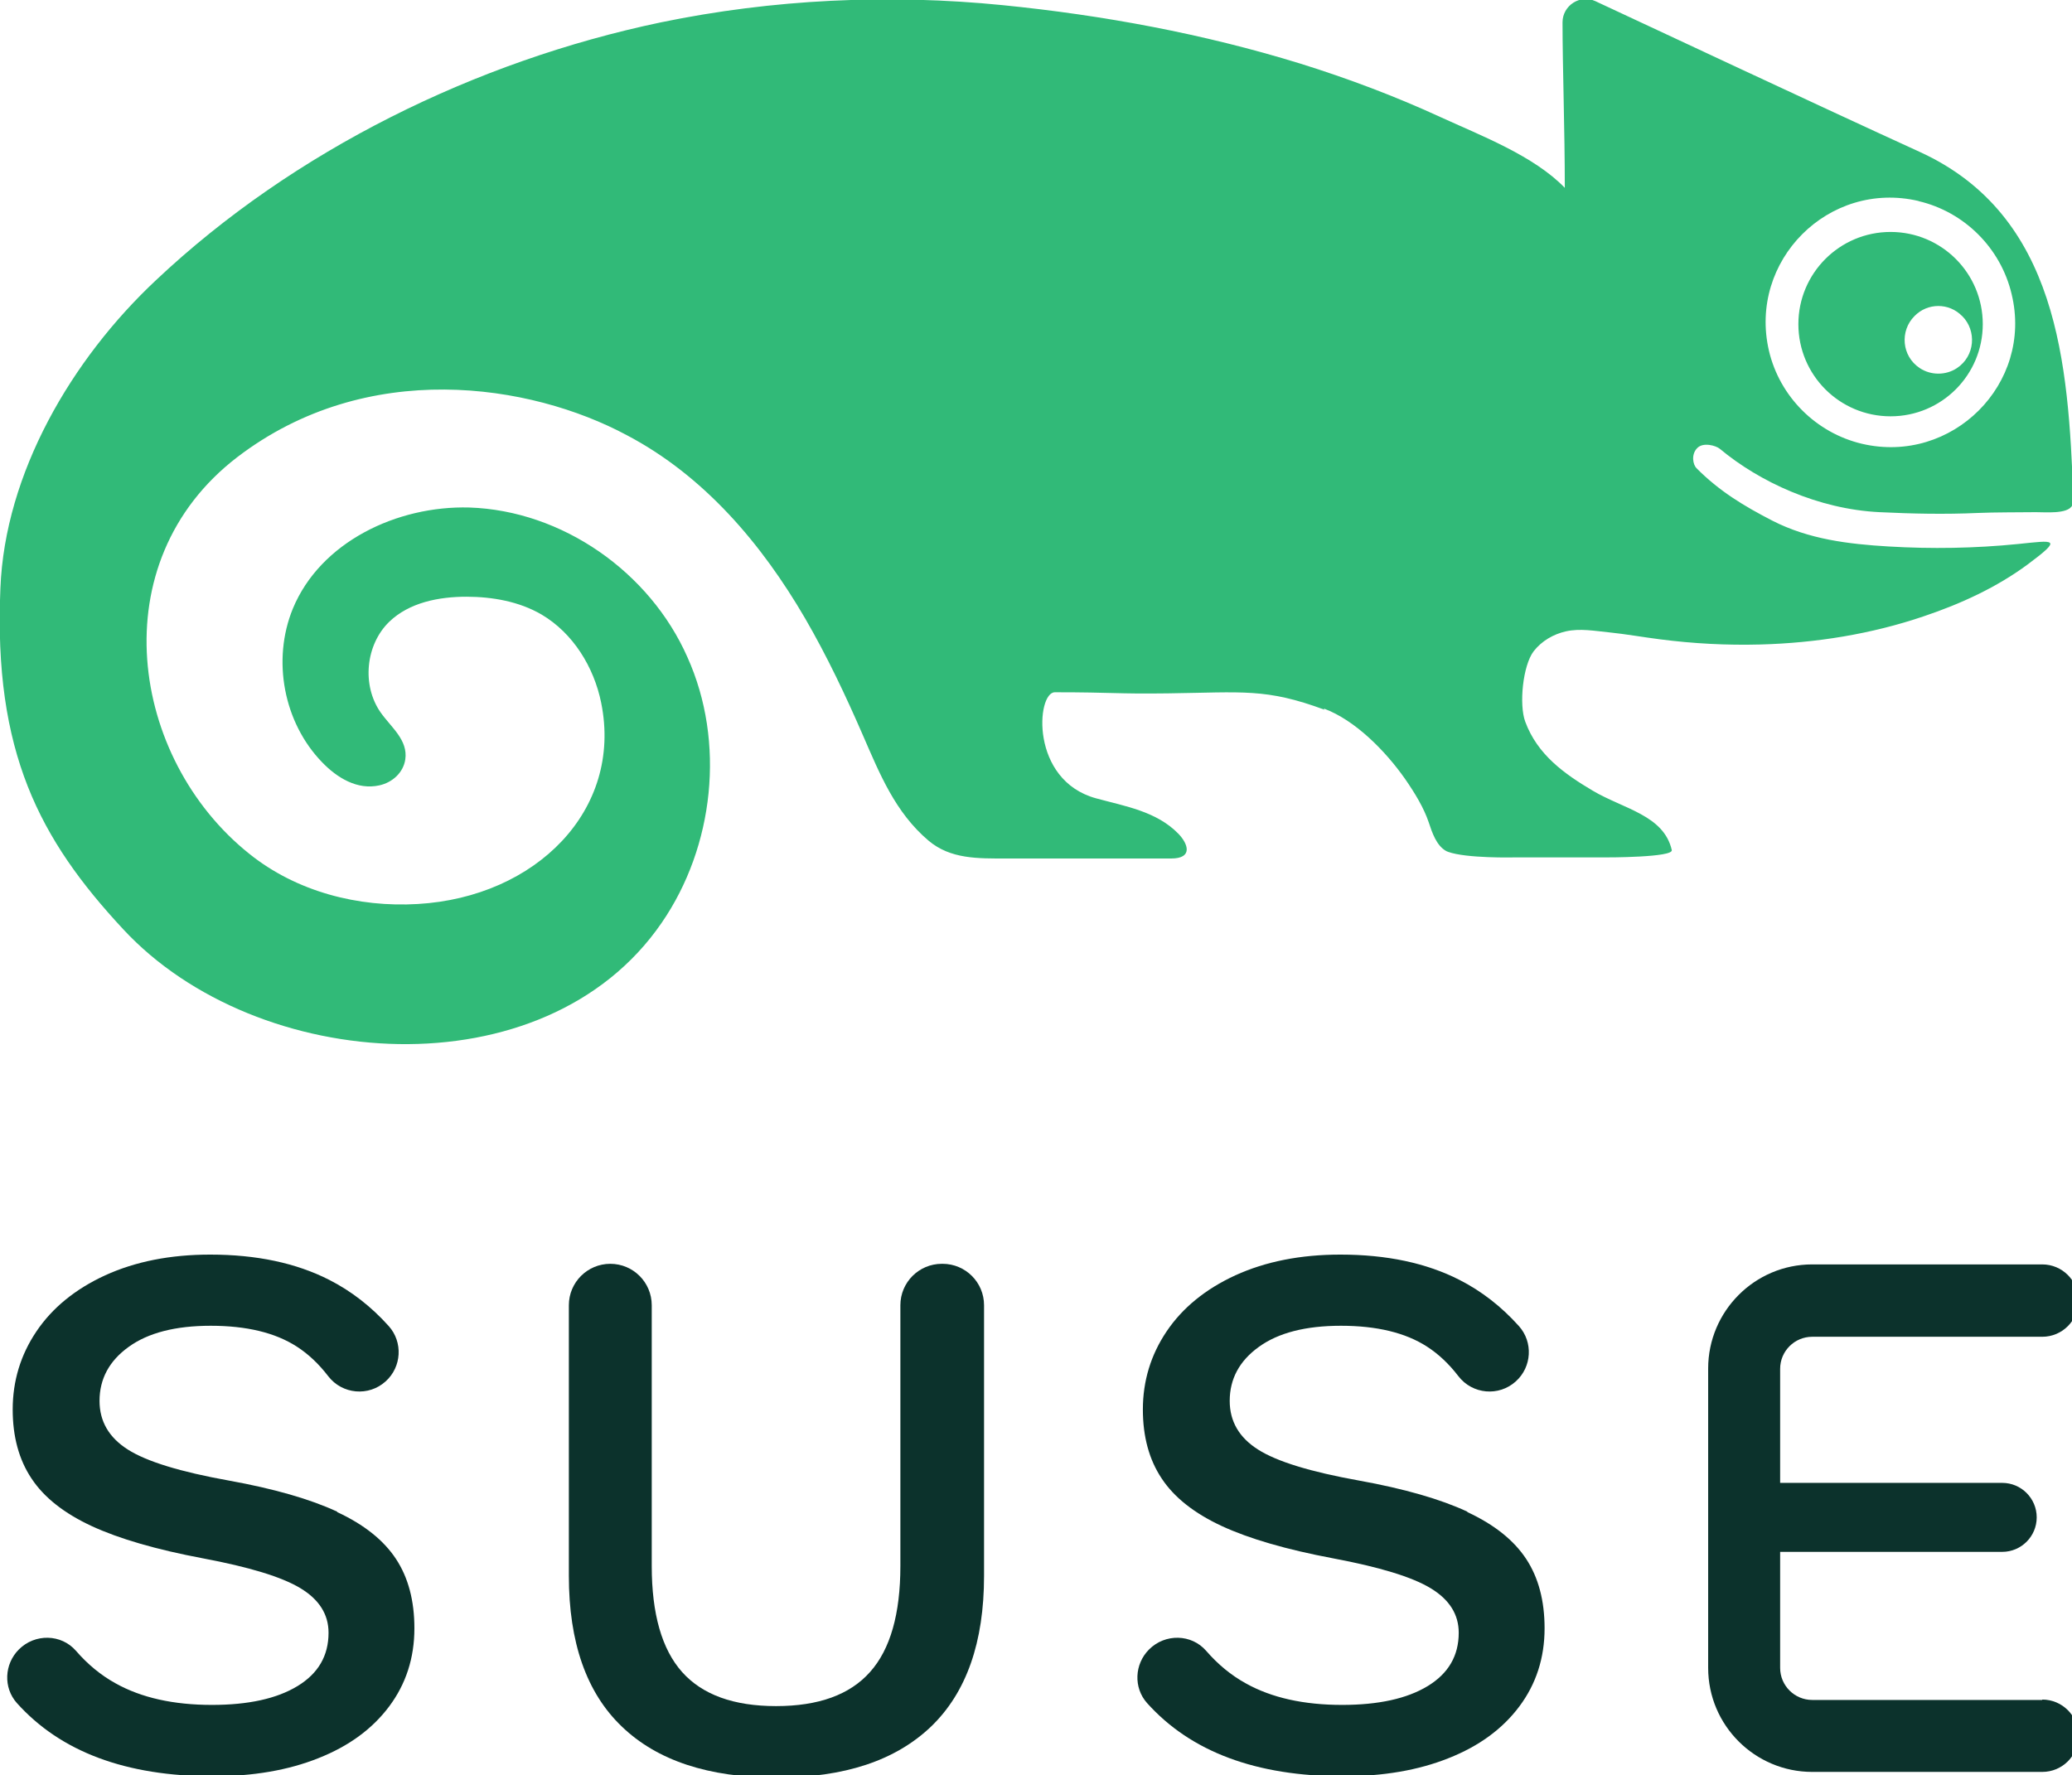
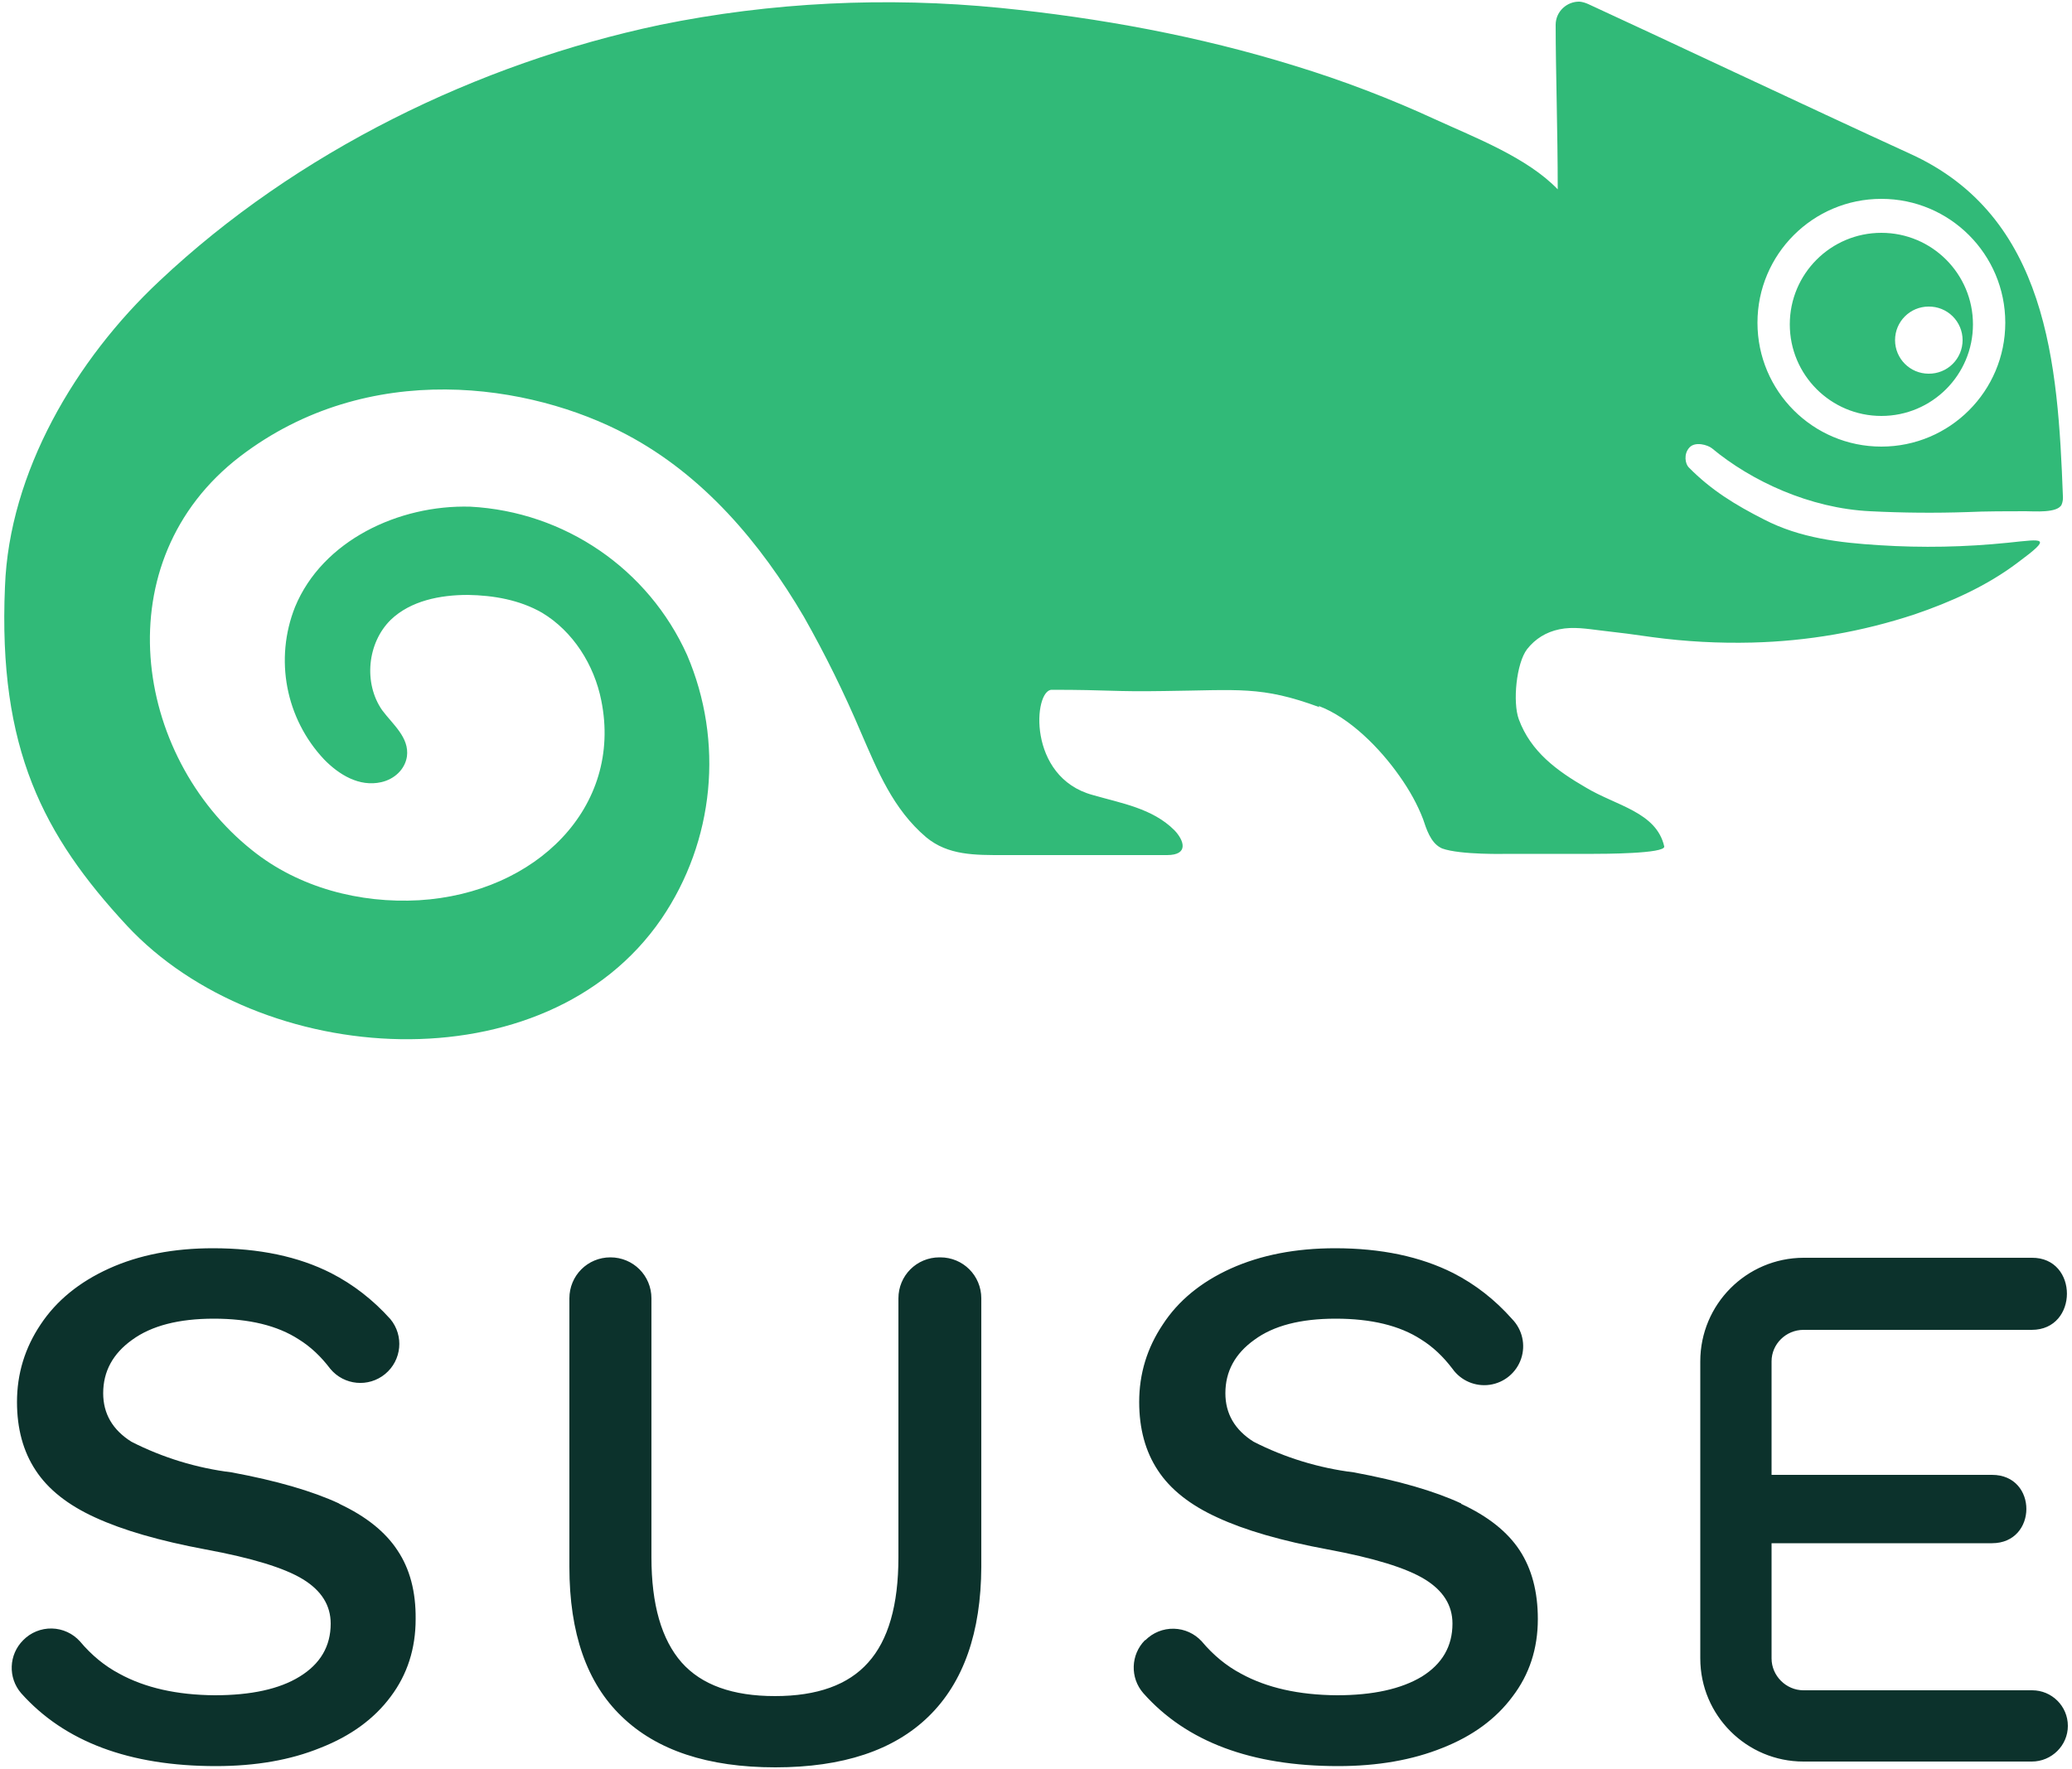
- <svg xmlns="http://www.w3.org/2000/svg" width="20.9mm" height="17.9mm" version="1.1" viewBox="0 0 20.9 17.9">
-   <g transform="translate(-20.5 -3.15)">
-     <path d="m30 15.9c-0.231 0-0.418 0.187-0.418 0.418v2.63c0 0.485-0.102 0.842-0.306 1.07-0.204 0.23-0.52 0.344-0.948 0.344-0.428 0-0.744-0.115-0.948-0.344-0.204-0.229-0.306-0.587-0.306-1.07v-2.63c0-0.231-0.187-0.418-0.418-0.418-0.231 0-0.418 0.187-0.418 0.418v2.73c0 0.671 0.178 1.18 0.534 1.52 0.356 0.343 0.874 0.515 1.56 0.515s1.2-0.171 1.56-0.515c0.356-0.343 0.534-0.849 0.534-1.52v-2.73c0-0.231-0.187-0.418-0.418-0.418" style="fill:#0c322c" />
-     <path d="m23.9 18.4c-0.271-0.126-0.636-0.231-1.09-0.313-0.49-0.088-0.83-0.192-1.02-0.313-0.191-0.121-0.286-0.285-0.286-0.491 0-0.222 0.098-0.404 0.294-0.545 0.196-0.142 0.472-0.213 0.828-0.213 0.361 0 0.65 0.07 0.866 0.209 0.117 0.075 0.223 0.175 0.319 0.3 0.141 0.183 0.408 0.207 0.579 0.052 0.162-0.146 0.176-0.396 0.031-0.558-0.176-0.196-0.376-0.352-0.6-0.466-0.333-0.17-0.734-0.255-1.2-0.255-0.403 0-0.755 0.07-1.06 0.209-0.302 0.139-0.533 0.328-0.693 0.565-0.16 0.237-0.24 0.501-0.24 0.789 0 0.273 0.063 0.506 0.19 0.696 0.126 0.191 0.329 0.351 0.607 0.48 0.279 0.129 0.653 0.237 1.12 0.325 0.469 0.088 0.798 0.188 0.986 0.302 0.188 0.114 0.283 0.263 0.283 0.449 0 0.232-0.104 0.411-0.313 0.538-0.209 0.127-0.496 0.19-0.863 0.19-0.387 0-0.711-0.072-0.971-0.217-0.149-0.082-0.282-0.192-0.4-0.328-0.149-0.172-0.415-0.176-0.576-0.015l-0.001 0.001c-0.147 0.147-0.158 0.385-0.02 0.54 0.441 0.492 1.1 0.739 1.98 0.739 0.402 0 0.757-0.061 1.06-0.182 0.307-0.121 0.545-0.295 0.715-0.522 0.17-0.227 0.255-0.49 0.255-0.789 0-0.279-0.062-0.512-0.186-0.7-0.124-0.188-0.321-0.346-0.592-0.472" style="fill:#0c322c" />
-     <path d="m35.3 18.4c-0.271-0.126-0.636-0.231-1.09-0.313-0.49-0.088-0.83-0.192-1.02-0.313-0.191-0.121-0.286-0.285-0.286-0.491 0-0.222 0.098-0.404 0.294-0.545 0.196-0.142 0.472-0.213 0.828-0.213 0.361 0 0.65 0.07 0.866 0.209 0.117 0.075 0.223 0.175 0.319 0.3 0.141 0.183 0.408 0.207 0.579 0.052 0.162-0.146 0.176-0.396 0.031-0.558-0.176-0.196-0.376-0.352-0.6-0.466-0.333-0.17-0.734-0.255-1.2-0.255-0.403 0-0.755 0.07-1.06 0.209-0.302 0.139-0.533 0.328-0.693 0.565-0.16 0.237-0.24 0.501-0.24 0.789 0 0.273 0.063 0.506 0.19 0.696 0.126 0.191 0.329 0.351 0.607 0.48 0.279 0.129 0.653 0.237 1.12 0.325 0.469 0.088 0.798 0.188 0.986 0.302 0.188 0.114 0.283 0.263 0.283 0.449 0 0.232-0.104 0.411-0.313 0.538-0.209 0.127-0.497 0.19-0.863 0.19-0.387 0-0.711-0.072-0.971-0.217-0.149-0.082-0.282-0.192-0.4-0.328-0.149-0.172-0.415-0.176-0.576-0.015l-0.001 0.001c-0.147 0.147-0.158 0.385-0.02 0.54 0.441 0.492 1.1 0.739 1.98 0.739 0.402 0 0.757-0.061 1.06-0.182 0.307-0.121 0.545-0.295 0.715-0.522 0.17-0.227 0.255-0.49 0.255-0.789 0-0.279-0.062-0.512-0.186-0.7-0.124-0.188-0.321-0.346-0.592-0.472" style="fill:#0c322c" />
-     <path d="m41.1 20.3h-2.32c-0.179 0-0.324-0.145-0.324-0.324v-1.17h2.24c0.192 0 0.348-0.156 0.348-0.348s-0.156-0.348-0.348-0.348h-2.24v-1.15c0-0.179 0.145-0.324 0.324-0.324h2.32c0.202 0 0.365-0.164 0.365-0.365 0-0.202-0.164-0.365-0.365-0.365h-2.32c-0.581 0-1.05 0.473-1.05 1.05v3.02c0 0.582 0.473 1.05 1.05 1.05h2.32c0.202 0 0.365-0.163 0.365-0.365s-0.164-0.365-0.365-0.365" style="fill:#0c322c" />
-     <path d="m40.5 6.42c0 0.514-0.416 0.93-0.93 0.93-0.514 0-0.93-0.416-0.93-0.93 0-0.513 0.416-0.93 0.93-0.93 0.514 0 0.93 0.416 0.93 0.93m-6.64 3.89c-0.592-0.219-0.821-0.175-1.58-0.165-0.525 0.007-0.543-0.011-1.14-0.011-0.185 0-0.253 0.887 0.416 1.07 0.293 0.08 0.61 0.131 0.83 0.357 0.097 0.1 0.152 0.25-0.073 0.25h-1.66c-0.291 0-0.566 0.007-0.788-0.181-0.335-0.284-0.492-0.674-0.66-1.06-0.175-0.403-0.362-0.799-0.583-1.18-0.439-0.754-1.02-1.44-1.8-1.85-0.972-0.521-2.62-0.78-3.93 0.223-1.38 1.06-1.08 3.04 0.122 4 0.476 0.383 1.1 0.543 1.7 0.507 1.19-0.069 2.07-0.947 1.85-2.03-0.073-0.361-0.284-0.703-0.601-0.89-0.226-0.132-0.494-0.179-0.755-0.18-0.281-3.44e-4 -0.58 0.058-0.782 0.253-0.239 0.232-0.278 0.641-0.087 0.914 0.106 0.151 0.278 0.278 0.249 0.475-0.02 0.133-0.13 0.232-0.261 0.261-0.223 0.05-0.428-0.077-0.578-0.233-0.387-0.399-0.508-1.03-0.295-1.55 0.278-0.672 1.05-1.04 1.78-1.02 0.937 0.031 1.82 0.65 2.2 1.51 0.385 0.855 0.27 1.91-0.26 2.68-1.18 1.72-4.08 1.52-5.43 0.066-0.847-0.91-1.31-1.79-1.24-3.44 0.045-1.16 0.716-2.31 1.57-3.11 1.39-1.31 3.23-2.21 5.09-2.6 1.13-0.234 2.3-0.289 3.45-0.174 1.01 0.101 2.02 0.287 3 0.589 0.484 0.151 0.96 0.33 1.42 0.542 0.406 0.186 0.938 0.389 1.25 0.712 0-0.583-0.023-1.22-0.023-1.67 0-0.17 0.179-0.285 0.332-0.213 0.66 0.307 2.22 1.04 3.27 1.52 1.4 0.639 1.5 2.14 1.55 3.48 0.001 0.03 0.002 0.061-0.011 0.087-0.044 0.091-0.279 0.067-0.366 0.068-0.167 0.002-0.419 7.14e-4 -0.586 0.008-0.334 0.015-0.659 0.008-0.992-0.008-0.617-0.03-1.21-0.305-1.61-0.639-0.04-0.033-0.169-0.07-0.229-0.007-0.063 0.065-0.042 0.167-0.007 0.202 0.229 0.231 0.477 0.381 0.766 0.53 0.367 0.188 0.767 0.236 1.17 0.26 0.435 0.026 0.872 0.019 1.31-0.025 0.362-0.037 0.455-0.062 0.098 0.204-0.314 0.233-0.678 0.4-1.05 0.525-0.529 0.18-1.09 0.27-1.65 0.285-0.338 0.009-0.677-0.009-1.01-0.052-0.173-0.022-0.346-0.053-0.52-0.071-0.141-0.014-0.288-0.041-0.429-0.01-0.127 0.028-0.246 0.097-0.327 0.201-0.11 0.144-0.149 0.54-0.085 0.711 0.123 0.333 0.394 0.526 0.681 0.696 0.31 0.184 0.717 0.247 0.797 0.599 0.017 0.074-0.642 0.075-0.717 0.074h-0.877s-0.477 0.011-0.662-0.056c-0.006-0.002-0.011-0.005-0.017-0.007-0.101-0.054-0.145-0.189-0.179-0.292-0.049-0.144-0.135-0.288-0.239-0.438-0.198-0.282-0.503-0.592-0.819-0.709m6-5.12c-0.908-0.213-1.72 0.603-1.51 1.51 0.108 0.463 0.476 0.83 0.938 0.939 0.908 0.213 1.73-0.604 1.51-1.51-0.109-0.463-0.476-0.83-0.939-0.938m0.44 1.16c-0.132-0.136-0.349-0.136-0.481 0-0.148 0.148-0.131 0.403 0.054 0.525 0.112 0.074 0.262 0.074 0.374 0 0.184-0.122 0.201-0.377 0.054-0.525" style="fill:#31ba78" />
-   </g>
+ <svg xmlns="http://www.w3.org/2000/svg" width="5000" height="4270" viewBox="0 0 5000 4270">
+   <path fill="#0c322c" d="M514 3013q-143 0-251 49T98 3197q-57 85-57 187 0 97 45 165 45 69 144 114 100 46 266 77 168 31 235 72t67 107q0 82-75 128-73 45-205 45-137-1-230-52-53-28-95-78a94 94 0 0 0-137-3 94 94 0 0 0-5 128q157 176 470 176 144 0 252-44 110-43 170-124 60-80 60-187 1-99-44-166-44-67-140-112l-1-1q-97-45-259-75a730 730 0 0 1-242-74q-68-43-68-117 0-79 70-129 70-51 197-51 128 0 205 50 42 26 76 71a94 94 0 1 0 145-120q-63-70-143-111-118-60-285-60m2708 0q-143 0-252 49-108 49-164 135-57 85-57 187 0 97 45 165 45 69 144 114 99 46 266 77t234 72 67 107q0 82-74 128-75 45-205 45-138-1-231-52-53-28-95-78a94 94 0 0 0-136-3h-1a94 94 0 0 0-4 128q156 176 470 176 143 0 252-44 109-43 169-124 61-80 61-187 0-99-44-166t-141-112v-1q-97-45-259-75a729 729 0 0 1-242-74q-68-43-68-117 0-79 70-129 69-51 196-51 129 0 206 50 42 26 76 71a94 94 0 1 0 144-120q-62-70-142-111-119-60-285-60m-1749 22c-55 0-99 44-99 99v648q0 240 126 361 127 123 371 123t370-123 127-361v-648c0-55-44-99-99-99h-2c-55 0-99 44-99 99v625q0 173-73 254-72 81-225 81t-225-81q-73-83-73-254v-625c0-55-44-99-99-99m2879 1a250 250 0 0 0-249 250v717c0 138 112 249 249 249h551c48 0 87-39 87-86 0-48-39-86-86-86h-552c-42 0-77-35-77-77v-278h532c110 0 111-165 0-165h-532v-274c0-42 35-76 77-76h551c113 0 113-175 0-174z" />
+   <path fill="#31ba78" d="M3812 4c-30-1-58 23-58 56 0 107 5 258 5 397-74-77-200-125-296-169q-165-76-338-129c-232-72-472-116-712-140-273-27-551-14-820 41-441 93-878 307-1208 618-203 190-363 463-373 738-17 392 93 601 294 818 321 345 1010 392 1290-16a666 666 0 0 0 62-637 609 609 0 0 0-523-358c-173-5-357 82-423 242a349 349 0 0 0 70 368c36 37 85 67 138 55 31-7 57-30 62-62 6-46-34-77-60-112-45-65-36-162 21-218 48-46 119-60 186-60 62 1 125 12 179 43 75 45 126 126 143 212 52 257-157 465-440 482-142 8-290-30-403-121-286-228-357-698-29-950 311-238 702-176 933-53 185 98 323 261 428 440q77 136 138 280c40 92 77 184 157 252 53 44 118 43 187 43h394c54 0 41-36 18-60-53-53-128-65-197-85-159-43-143-254-99-254 142 0 146 5 271 3 180-2 234-13 375 39l-2-3c75 28 148 102 195 169q37 52 57 104c8 24 18 56 42 69l4 2c44 16 157 13 157 13h209c17 0 174 0 170-18-19-83-116-98-189-142-69-40-133-86-162-165-15-41-6-135 20-169q30-38 78-48c33-7 68-1 101 3q63 7 124 16 119 16 240 13 201-5 392-68c88-30 175-69 249-125 85-63 63-57-23-48q-156 16-311 6c-96-6-191-17-278-62-69-35-128-71-182-126-8-8-13-32 2-48 14-15 44-6 54 2 95 79 236 145 382 152q118 6 236 2c40-2 99-2 139-2 21 0 77 5 87-16q4-10 3-21c-12-318-36-675-369-826-249-114-619-289-776-361q-11-5-21-6m728 476a299 299 0 0 1 299 299 299 299 0 0 1-299 299 299 299 0 0 1-299-299 299 299 0 0 1 299-299m0 82a221 221 0 0 0-221 221 221 221 0 0 0 221 221 221 221 0 0 0 221-221 221 221 0 0 0-221-221m114 178a81 81 0 0 1 82 81 81 81 0 0 1-82 81 81 81 0 0 1-81-81 81 81 0 0 1 81-81" />
</svg>
